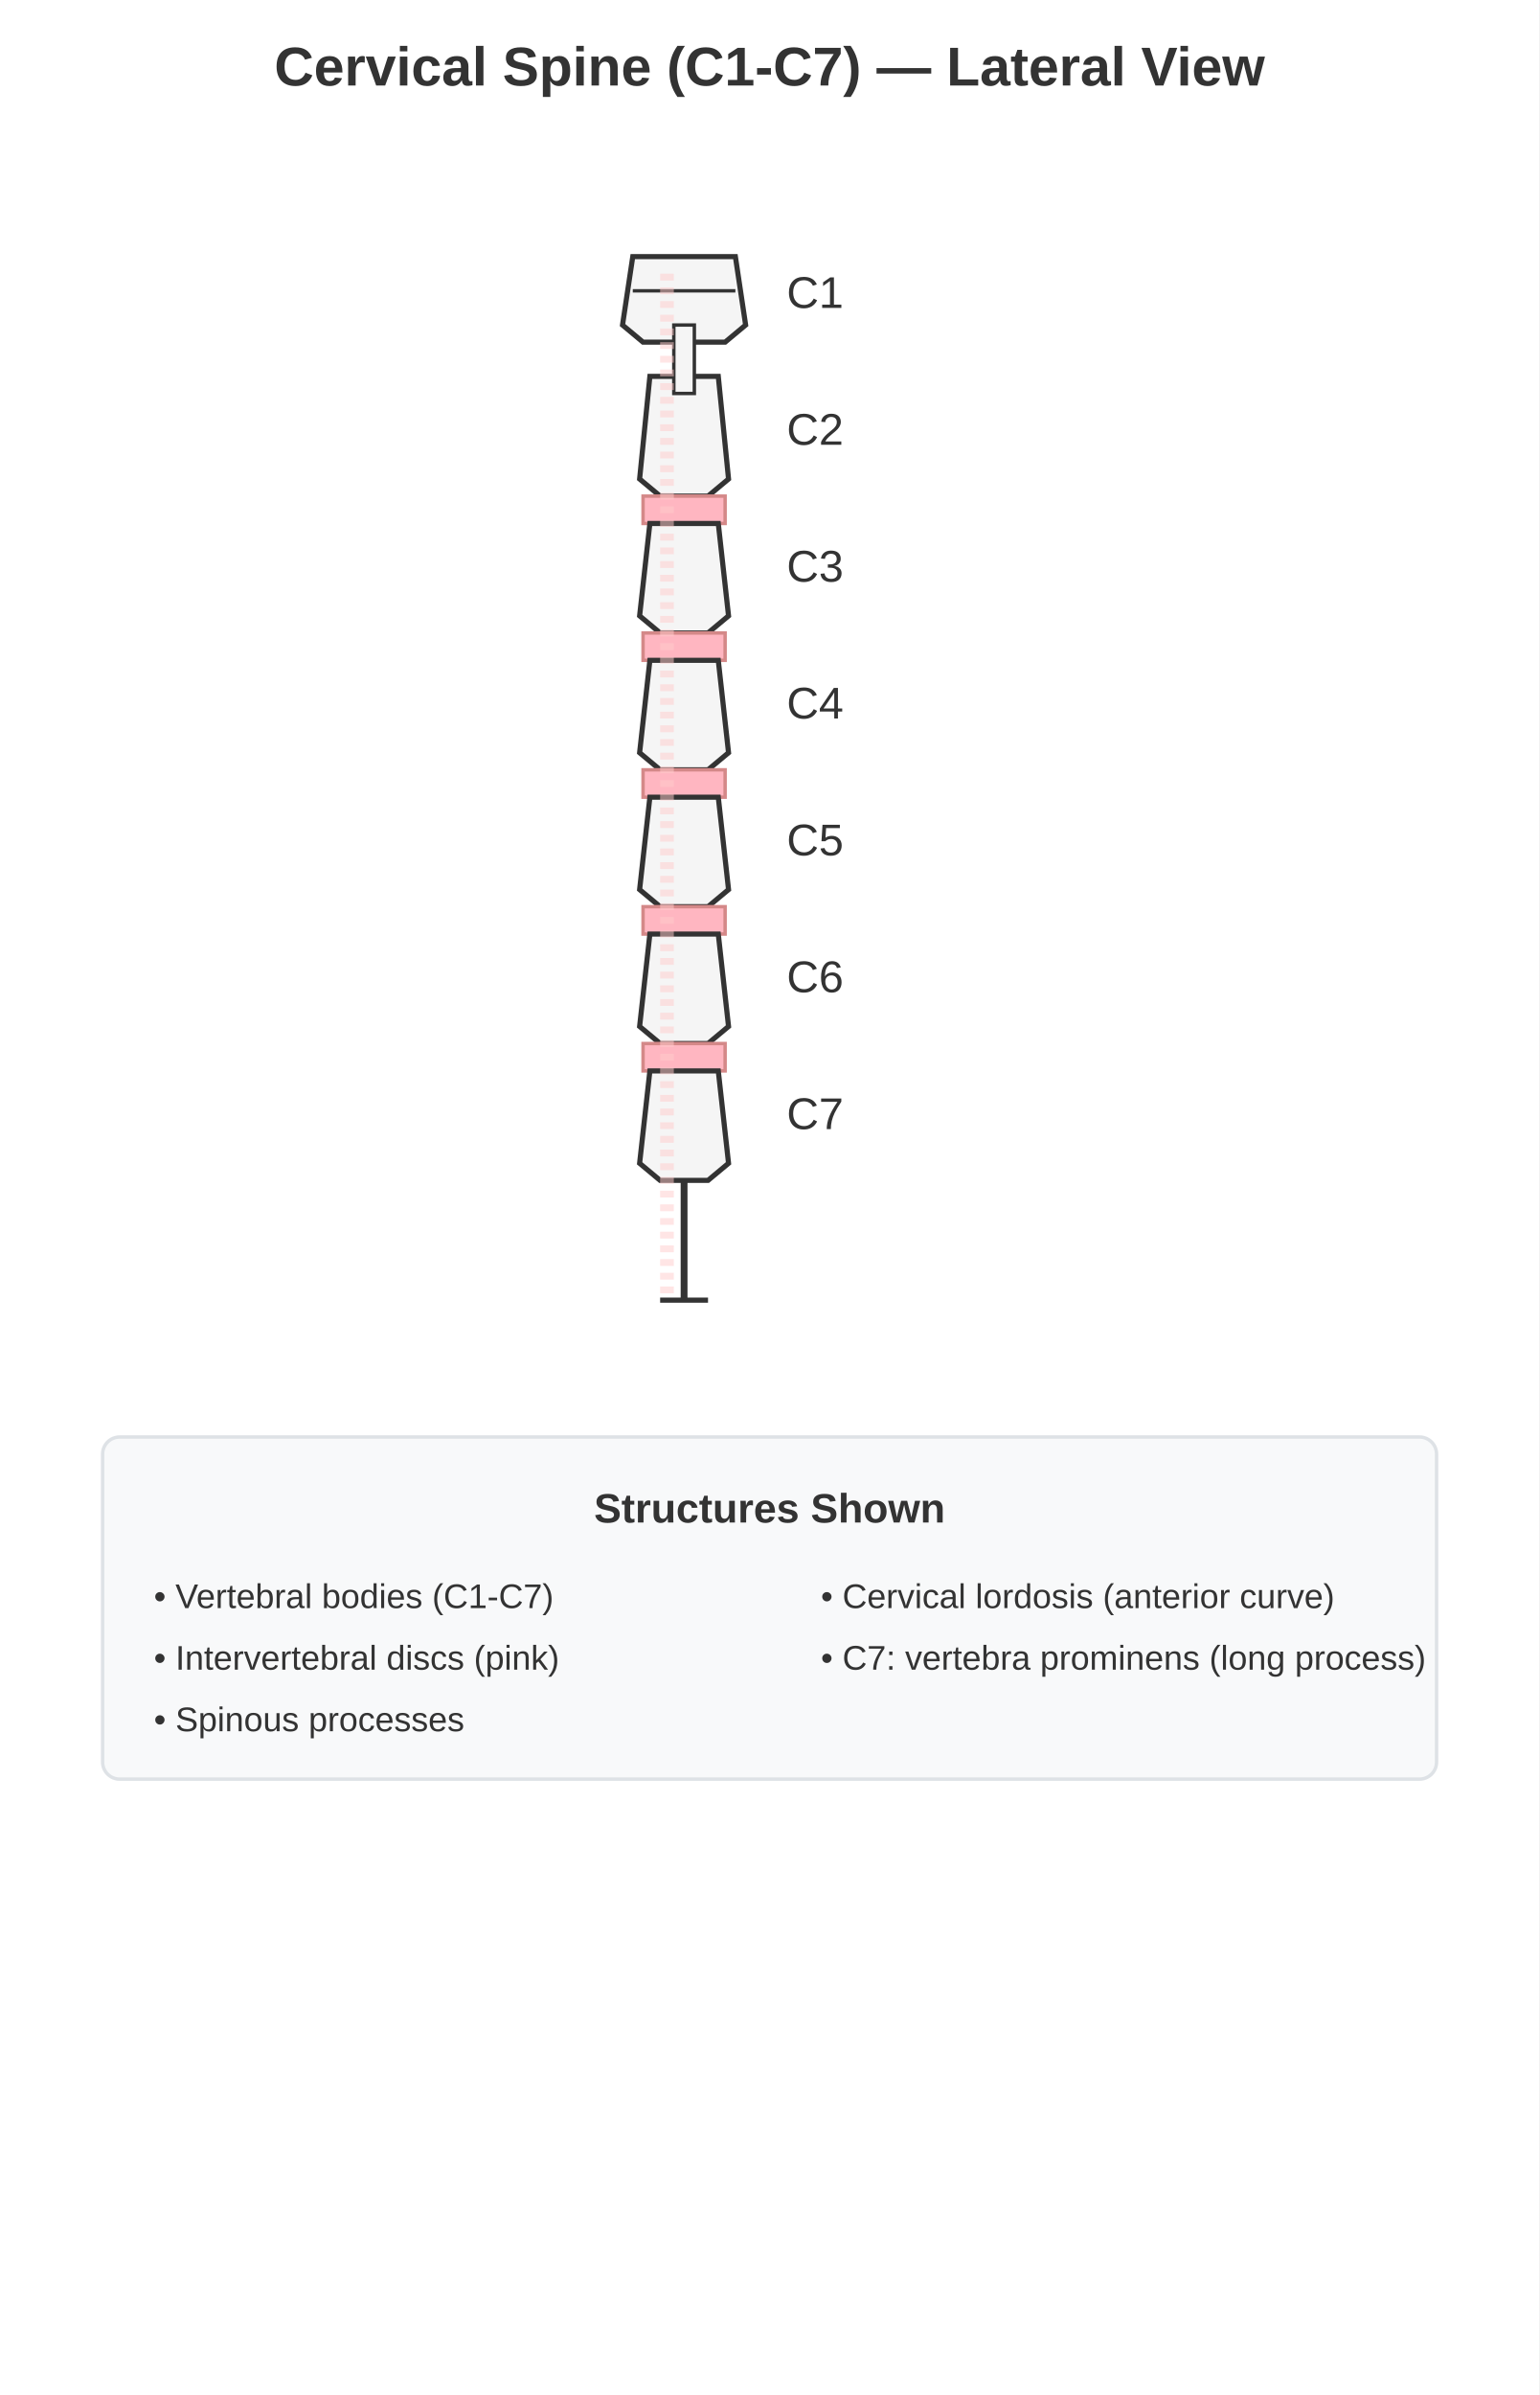
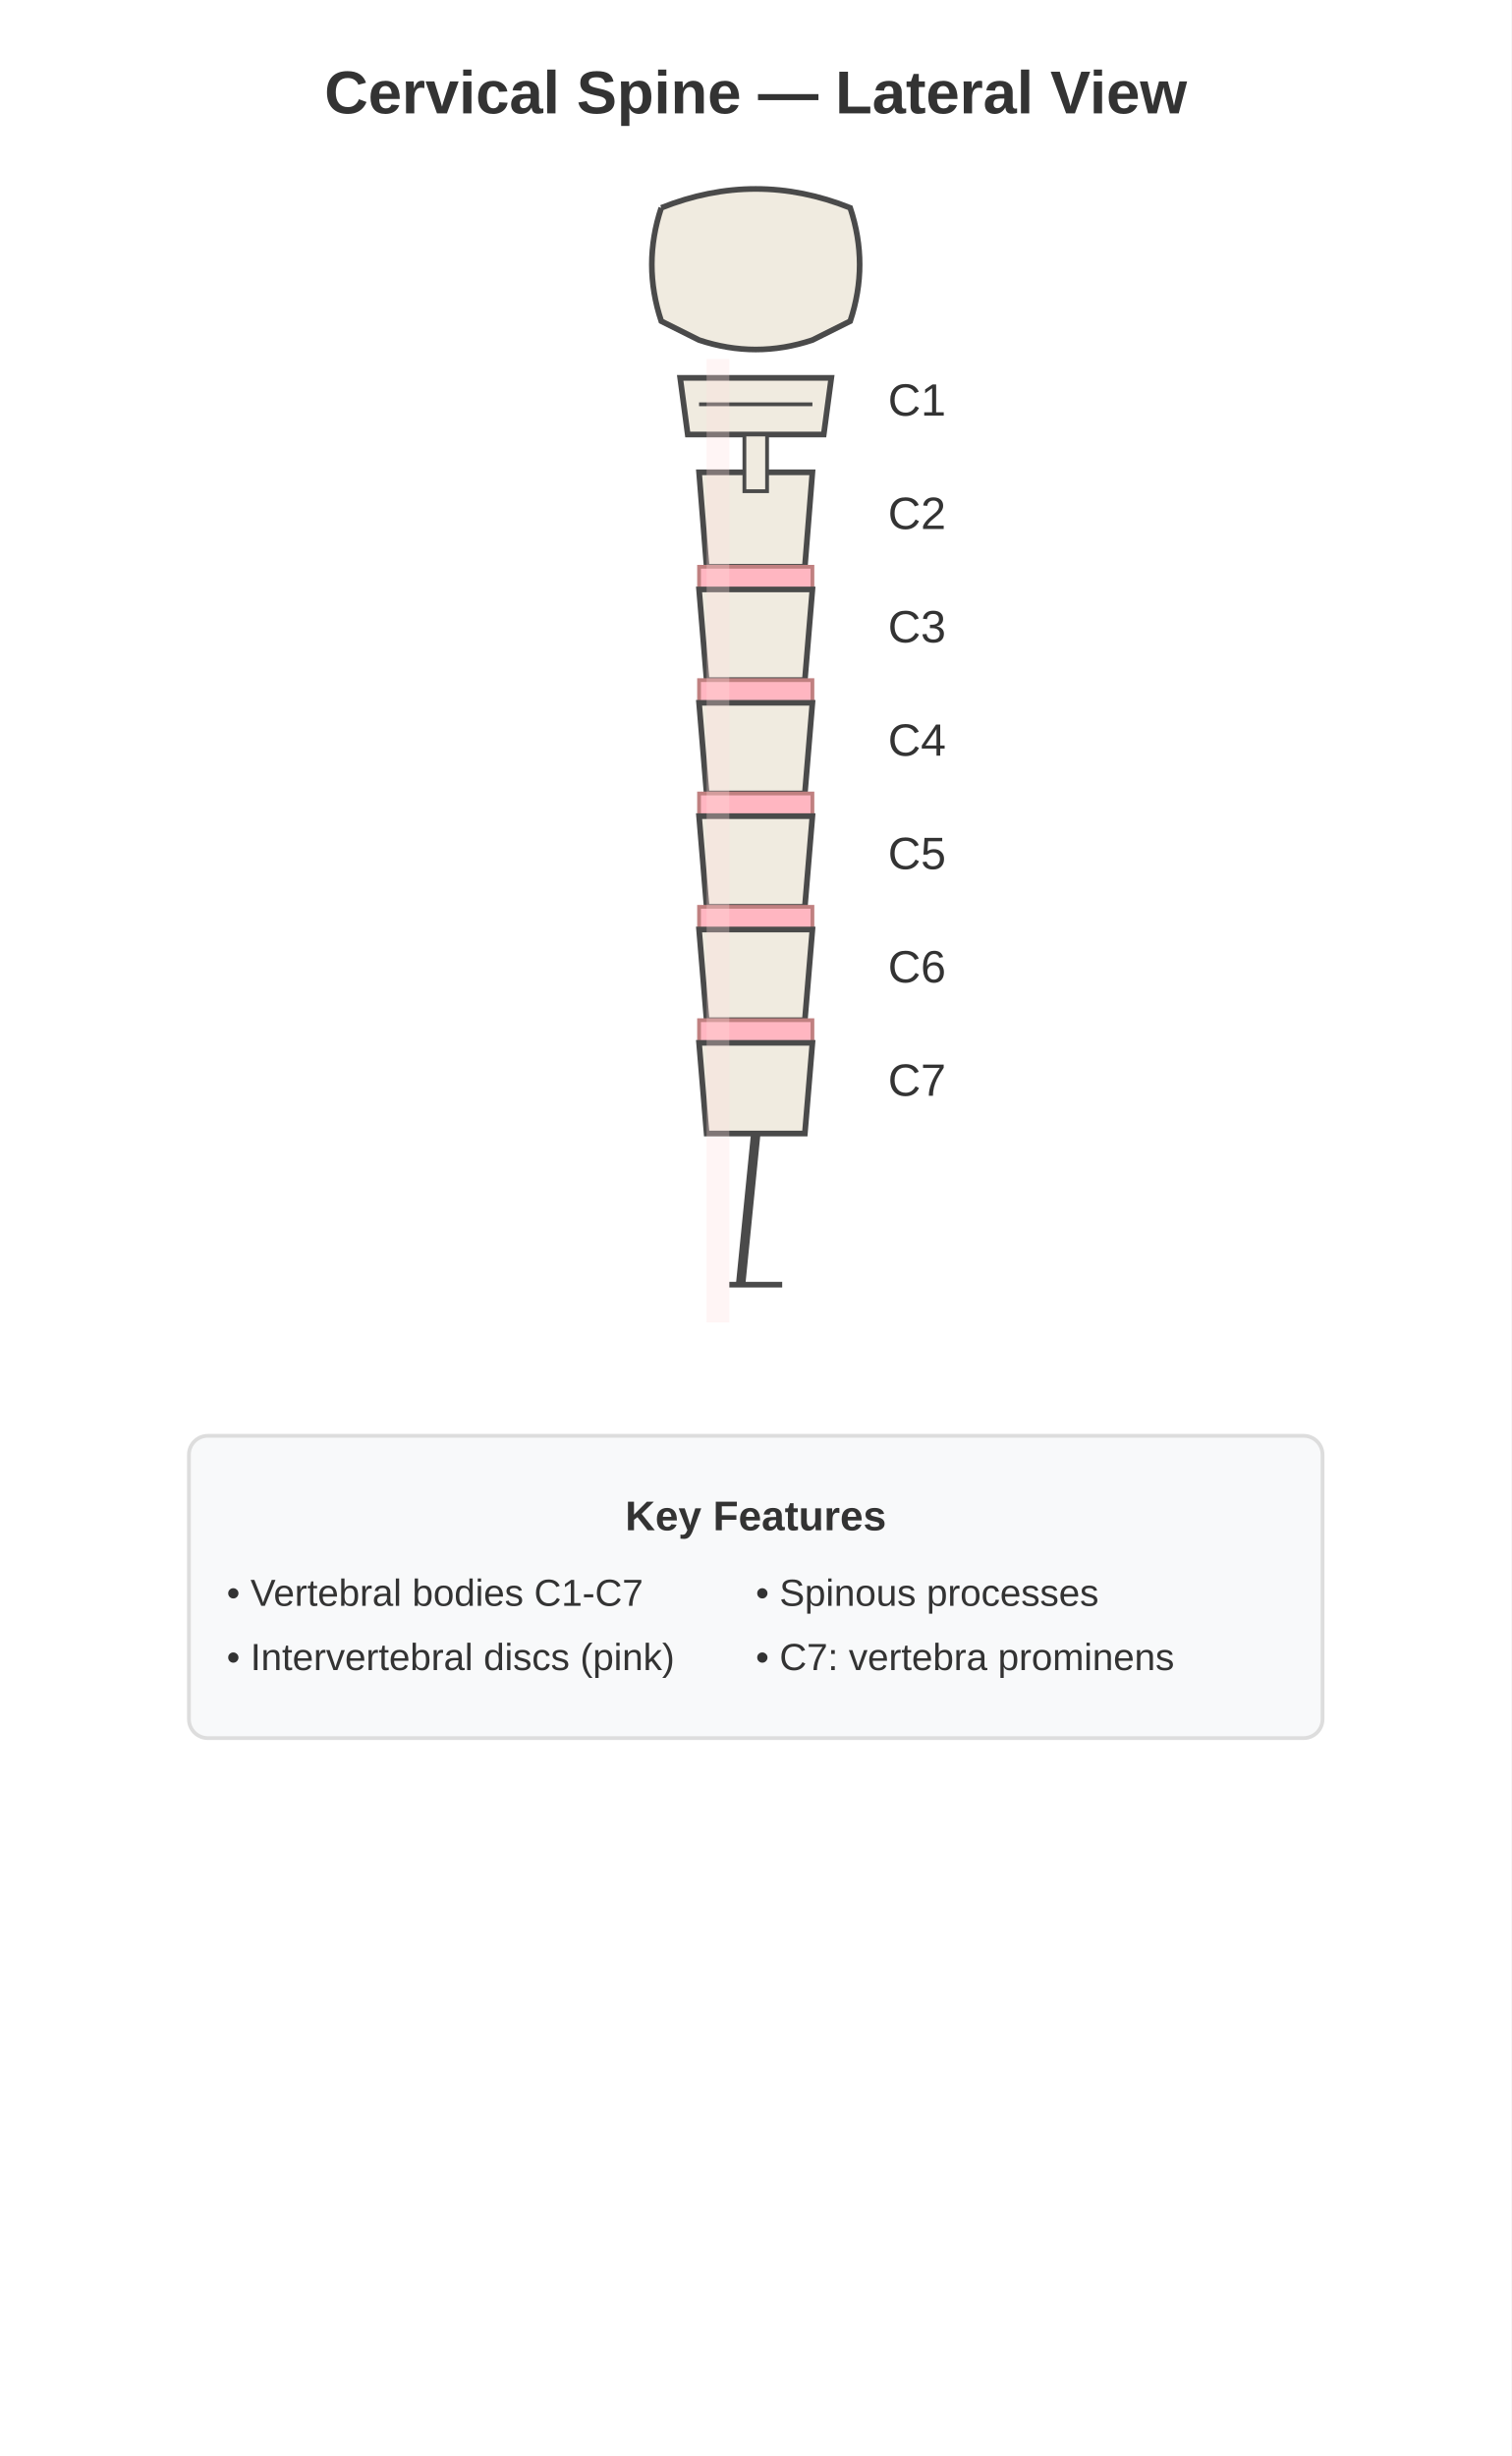
- <svg xmlns="http://www.w3.org/2000/svg" viewBox="0 0 450 700">
-   <rect width="450" height="700" fill="white" />
-   <text x="225" y="25" text-anchor="middle" font-family="Arial, sans-serif" font-size="16" font-weight="bold" fill="#333">Cervical Spine (C1-C7) — Lateral View</text>
-   <path d="M 185 75 L 215 75 L 218 95 L 212 100 L 188 100 L 182 95 Z" fill="#f5f5f5" stroke="#333" stroke-width="1.5" />
-   <path d="M 185 85 L 215 85" stroke="#333" stroke-width="1" />
-   <text x="230" y="90" font-family="Arial, sans-serif" font-size="13" fill="#333">C1</text>
-   <path d="M 190 110 L 210 110 L 213 140 L 207 145 L 193 145 L 187 140 Z" fill="#f5f5f5" stroke="#333" stroke-width="1.5" />
-   <rect x="197" y="95" width="6" height="20" fill="#f5f5f5" stroke="#333" stroke-width="1" />
-   <text x="230" y="130" font-family="Arial, sans-serif" font-size="13" fill="#333">C2</text>
-   <rect x="188" y="145" width="24" height="8" fill="#ffb6c1" stroke="#d48888" stroke-width="1" />
-   <path d="M 190 153 L 210 153 L 213 180 L 207 185 L 193 185 L 187 180 Z" fill="#f5f5f5" stroke="#333" stroke-width="1.5" />
-   <path d="M 200 185 L 200 205" stroke="#333" stroke-width="1.5" />
-   <path d="M 195 205 L 205 205" stroke="#333" stroke-width="1.5" />
-   <text x="230" y="170" font-family="Arial, sans-serif" font-size="13" fill="#333">C3</text>
-   <rect x="188" y="185" width="24" height="8" fill="#ffb6c1" stroke="#d48888" stroke-width="1" />
-   <path d="M 190 193 L 210 193 L 213 220 L 207 225 L 193 225 L 187 220 Z" fill="#f5f5f5" stroke="#333" stroke-width="1.5" />
-   <path d="M 200 225 L 200 245" stroke="#333" stroke-width="1.5" />
-   <path d="M 195 245 L 205 245" stroke="#333" stroke-width="1.5" />
-   <text x="230" y="210" font-family="Arial, sans-serif" font-size="13" fill="#333">C4</text>
-   <rect x="188" y="225" width="24" height="8" fill="#ffb6c1" stroke="#d48888" stroke-width="1" />
-   <path d="M 190 233 L 210 233 L 213 260 L 207 265 L 193 265 L 187 260 Z" fill="#f5f5f5" stroke="#333" stroke-width="1.5" />
-   <path d="M 200 265 L 200 285" stroke="#333" stroke-width="1.5" />
-   <path d="M 195 285 L 205 285" stroke="#333" stroke-width="1.5" />
-   <text x="230" y="250" font-family="Arial, sans-serif" font-size="13" fill="#333">C5</text>
-   <rect x="188" y="265" width="24" height="8" fill="#ffb6c1" stroke="#d48888" stroke-width="1" />
-   <path d="M 190 273 L 210 273 L 213 300 L 207 305 L 193 305 L 187 300 Z" fill="#f5f5f5" stroke="#333" stroke-width="1.5" />
-   <path d="M 200 305 L 200 325" stroke="#333" stroke-width="1.5" />
-   <path d="M 195 325 L 205 325" stroke="#333" stroke-width="1.5" />
-   <text x="230" y="290" font-family="Arial, sans-serif" font-size="13" fill="#333">C6</text>
-   <rect x="188" y="305" width="24" height="8" fill="#ffb6c1" stroke="#d48888" stroke-width="1" />
-   <path d="M 190 313 L 210 313 L 213 340 L 207 345 L 193 345 L 187 340 Z" fill="#f5f5f5" stroke="#333" stroke-width="1.5" />
-   <path d="M 200 345 L 200 380" stroke="#333" stroke-width="2" />
-   <path d="M 193 380 L 207 380" stroke="#333" stroke-width="1.5" />
-   <text x="230" y="330" font-family="Arial, sans-serif" font-size="13" fill="#333">C7</text>
-   <path d="M 195 80 L 195 380" stroke="#ffcccc" stroke-width="4" stroke-dasharray="2,2" opacity="0.5" />
-   <rect x="30" y="420" width="390" height="100" rx="5" fill="#f8f9fa" stroke="#dee2e6" stroke-width="1" />
-   <text x="225" y="445" text-anchor="middle" font-family="Arial, sans-serif" font-size="12" font-weight="bold" fill="#333">Structures Shown</text>
-   <text x="45" y="470" font-family="Arial, sans-serif" font-size="10" fill="#333">• Vertebral bodies (C1-C7)</text>
-   <text x="45" y="488" font-family="Arial, sans-serif" font-size="10" fill="#333">• Intervertebral discs (pink)</text>
-   <text x="45" y="506" font-family="Arial, sans-serif" font-size="10" fill="#333">• Spinous processes</text>
-   <text x="240" y="470" font-family="Arial, sans-serif" font-size="10" fill="#333">• Cervical lordosis (anterior curve)</text>
-   <text x="240" y="488" font-family="Arial, sans-serif" font-size="10" fill="#333">• C7: vertebra prominens (long process)</text>
+ <svg xmlns="http://www.w3.org/2000/svg" viewBox="0 0 400 650">
+   <rect width="400" height="650" fill="white" />
+   <text x="200" y="30" text-anchor="middle" font-family="Arial, sans-serif" font-size="16" font-weight="bold" fill="#333">Cervical Spine — Lateral View</text>
+   <path d="M 175 55 Q 200 45 225 55 Q 230 70 225 85 L 215 90 Q 200 95 185 90 L 175 85 Q 170 70 175 55" fill="#f0ebe0" stroke="#4a4a4a" stroke-width="1.5" />
+   <path d="M 180 100 L 220 100 L 218 115 L 182 115 Z" fill="#f0ebe0" stroke="#4a4a4a" stroke-width="1.5" />
+   <path d="M 185 107 L 215 107" stroke="#4a4a4a" stroke-width="1" />
+   <text x="235" y="110" font-family="Arial, sans-serif" font-size="12" fill="#333">C1</text>
+   <path d="M 185 125 L 215 125 L 213 150 L 187 150 Z" fill="#f0ebe0" stroke="#4a4a4a" stroke-width="1.5" />
+   <rect x="197" y="115" width="6" height="15" fill="#f0ebe0" stroke="#4a4a4a" stroke-width="1" />
+   <path d="M 200 150 L 198 170" stroke="#4a4a4a" stroke-width="2" />
+   <text x="235" y="140" font-family="Arial, sans-serif" font-size="12" fill="#333">C2</text>
+   <rect x="185" y="150" width="30" height="6" fill="#ffb6c1" stroke="#c08080" stroke-width="1" />
+   <path d="M 185 156 L 215 156 L 213 180 L 187 180 Z" fill="#f0ebe0" stroke="#4a4a4a" stroke-width="1.5" />
+   <path d="M 200 180 L 198 200" stroke="#4a4a4a" stroke-width="1.5" />
+   <path d="M 195 200 L 205 200" stroke="#4a4a4a" stroke-width="1" />
+   <text x="235" y="170" font-family="Arial, sans-serif" font-size="12" fill="#333">C3</text>
+   <rect x="185" y="180" width="30" height="6" fill="#ffb6c1" stroke="#c08080" stroke-width="1" />
+   <path d="M 185 186 L 215 186 L 213 210 L 187 210 Z" fill="#f0ebe0" stroke="#4a4a4a" stroke-width="1.5" />
+   <path d="M 200 210 L 198 230" stroke="#4a4a4a" stroke-width="1.5" />
+   <path d="M 195 230 L 205 230" stroke="#4a4a4a" stroke-width="1" />
+   <text x="235" y="200" font-family="Arial, sans-serif" font-size="12" fill="#333">C4</text>
+   <rect x="185" y="210" width="30" height="6" fill="#ffb6c1" stroke="#c08080" stroke-width="1" />
+   <path d="M 185 216 L 215 216 L 213 240 L 187 240 Z" fill="#f0ebe0" stroke="#4a4a4a" stroke-width="1.5" />
+   <path d="M 200 240 L 198 260" stroke="#4a4a4a" stroke-width="1.5" />
+   <path d="M 195 260 L 205 260" stroke="#4a4a4a" stroke-width="1" />
+   <text x="235" y="230" font-family="Arial, sans-serif" font-size="12" fill="#333">C5</text>
+   <rect x="185" y="240" width="30" height="6" fill="#ffb6c1" stroke="#c08080" stroke-width="1" />
+   <path d="M 185 246 L 215 246 L 213 270 L 187 270 Z" fill="#f0ebe0" stroke="#4a4a4a" stroke-width="1.5" />
+   <path d="M 200 270 L 198 290" stroke="#4a4a4a" stroke-width="1.5" />
+   <path d="M 195 290 L 205 290" stroke="#4a4a4a" stroke-width="1" />
+   <text x="235" y="260" font-family="Arial, sans-serif" font-size="12" fill="#333">C6</text>
+   <rect x="185" y="270" width="30" height="6" fill="#ffb6c1" stroke="#c08080" stroke-width="1" />
+   <path d="M 185 276 L 215 276 L 213 300 L 187 300 Z" fill="#f0ebe0" stroke="#4a4a4a" stroke-width="1.5" />
+   <path d="M 200 300 L 196 340" stroke="#4a4a4a" stroke-width="2.5" />
+   <path d="M 193 340 L 207 340" stroke="#4a4a4a" stroke-width="1.5" />
+   <text x="235" y="290" font-family="Arial, sans-serif" font-size="12" fill="#333">C7</text>
+   <path d="M 190 95 L 190 350" stroke="#ffdddd" stroke-width="6" opacity="0.3" />
+   <rect x="50" y="380" width="300" height="80" rx="5" fill="#f8f9fa" stroke="#ddd" stroke-width="1" />
+   <text x="200" y="405" text-anchor="middle" font-family="Arial, sans-serif" font-size="11" font-weight="bold" fill="#333">Key Features</text>
+   <text x="60" y="425" font-family="Arial, sans-serif" font-size="10" fill="#333">• Vertebral bodies C1-C7</text>
+   <text x="60" y="442" font-family="Arial, sans-serif" font-size="10" fill="#333">• Intervertebral discs (pink)</text>
+   <text x="200" y="425" font-family="Arial, sans-serif" font-size="10" fill="#333">• Spinous processes</text>
+   <text x="200" y="442" font-family="Arial, sans-serif" font-size="10" fill="#333">• C7: vertebra prominens</text>
</svg>
